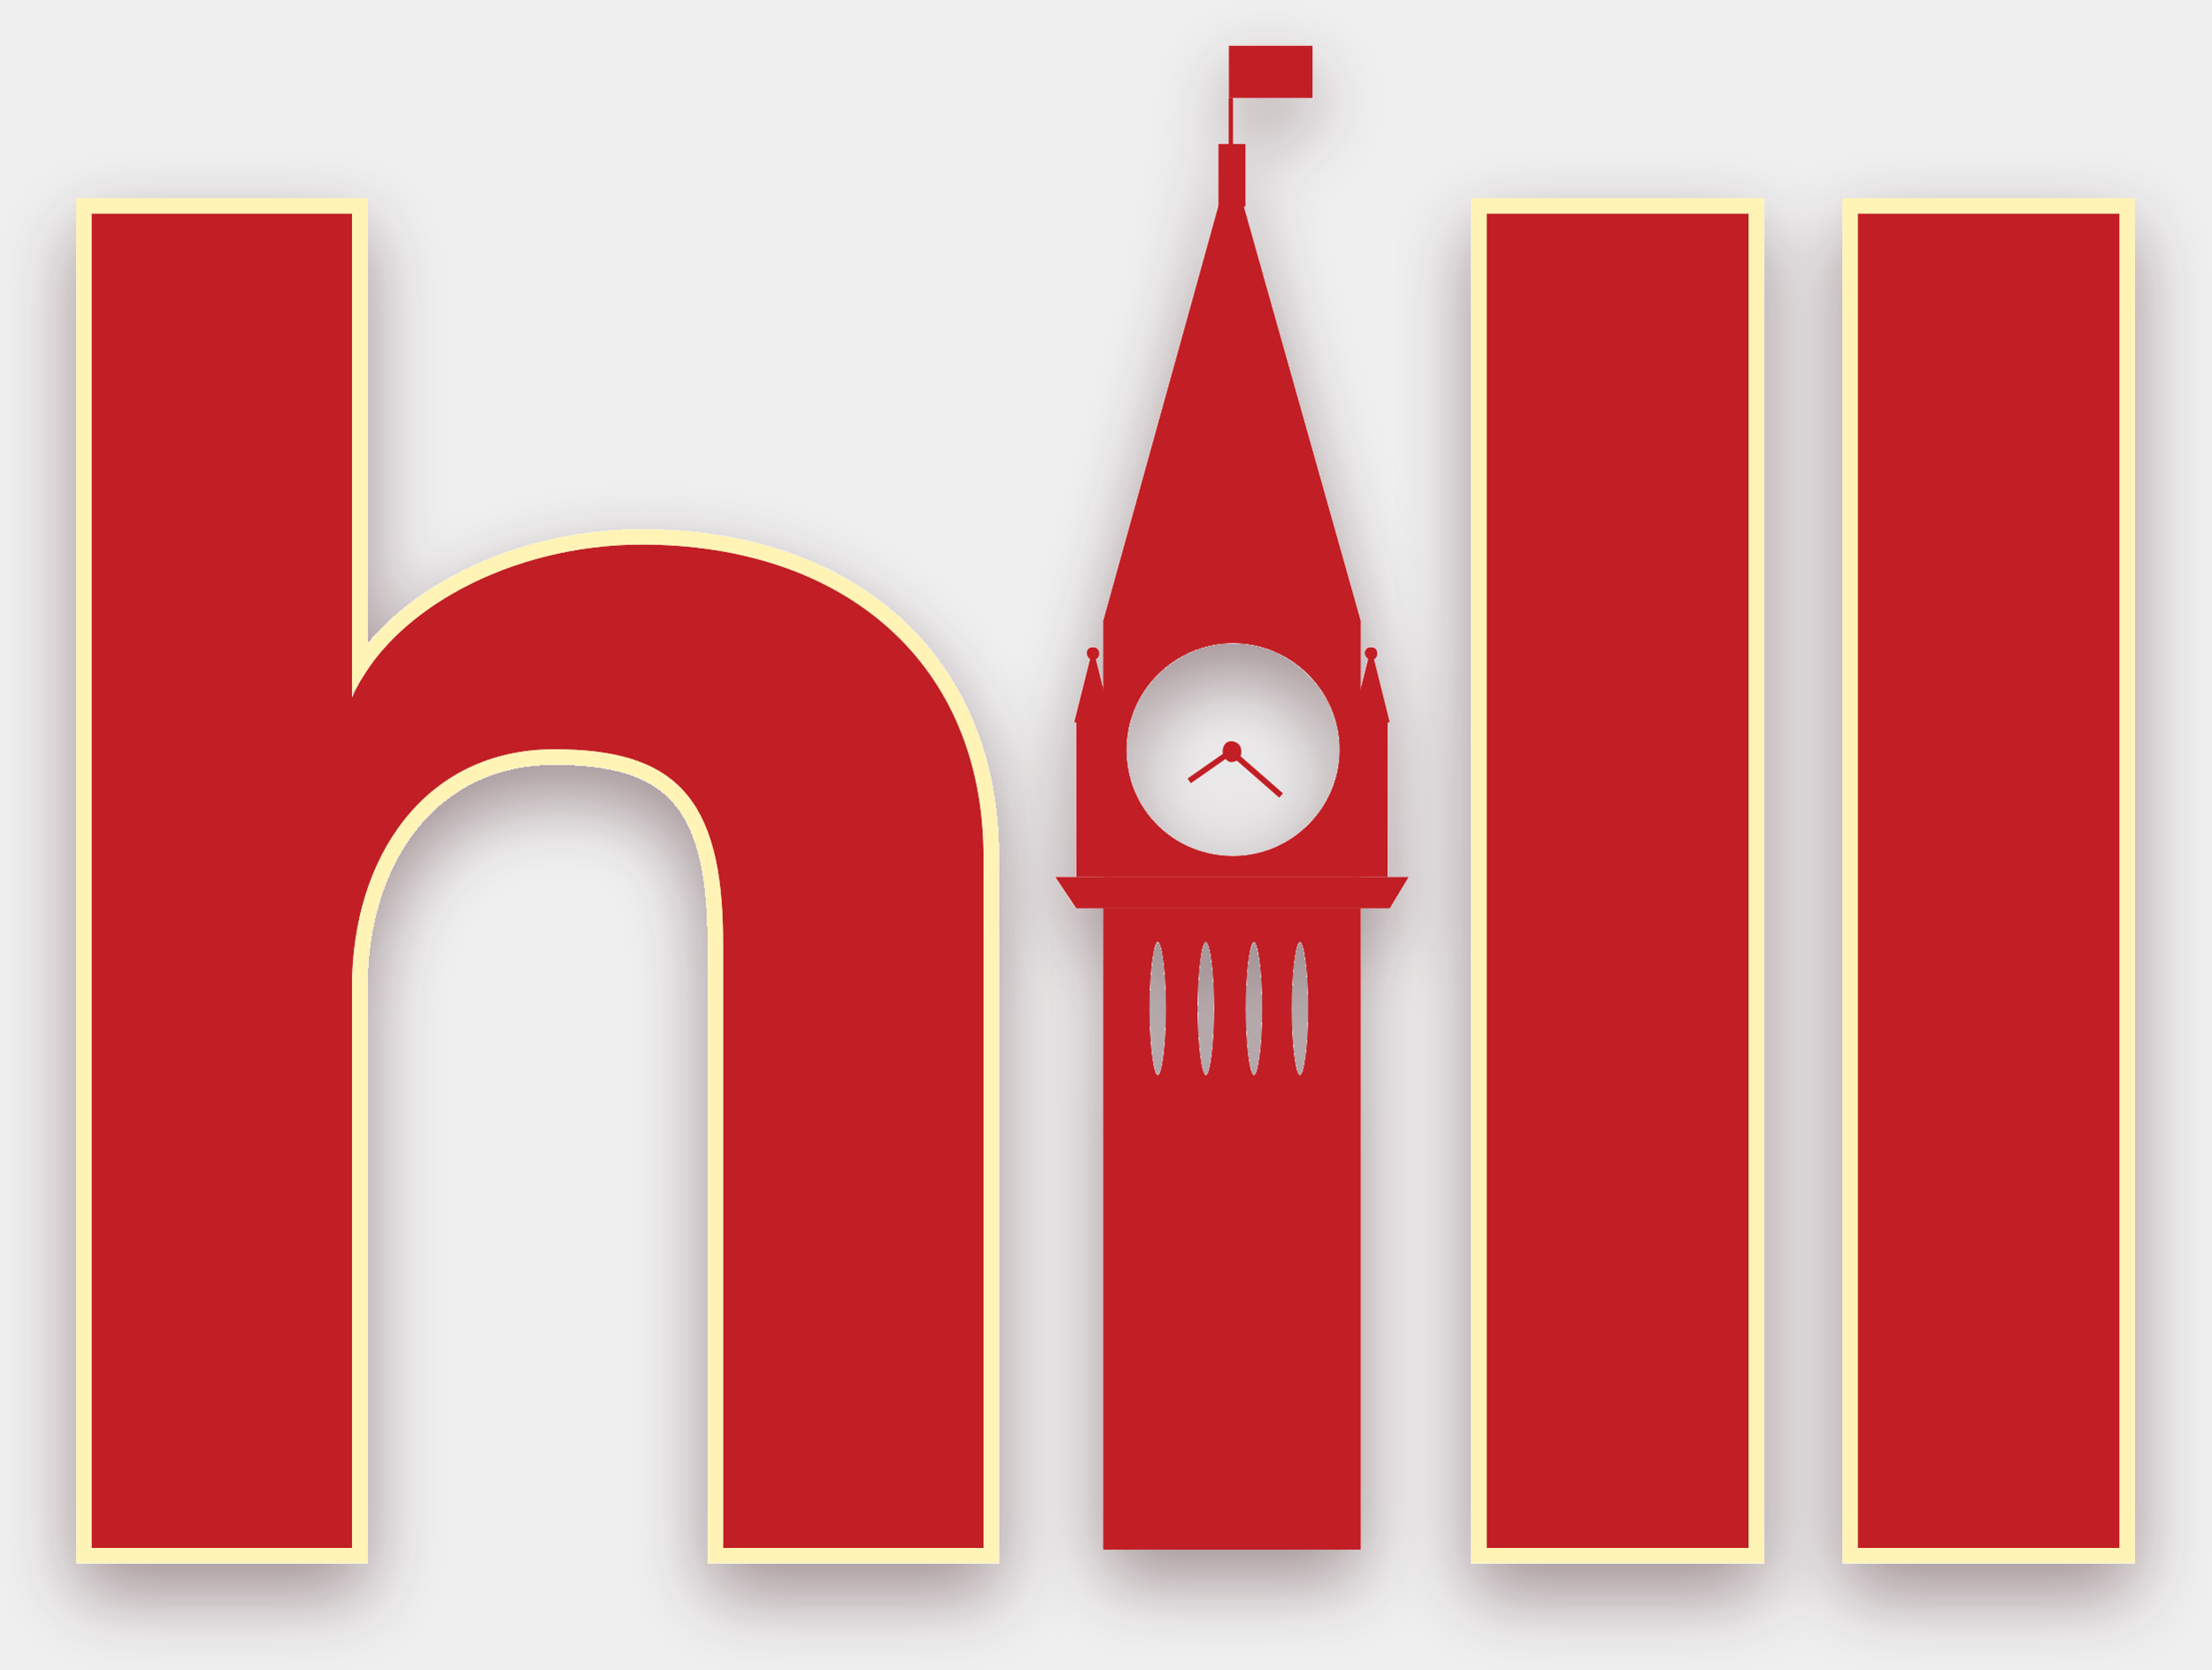
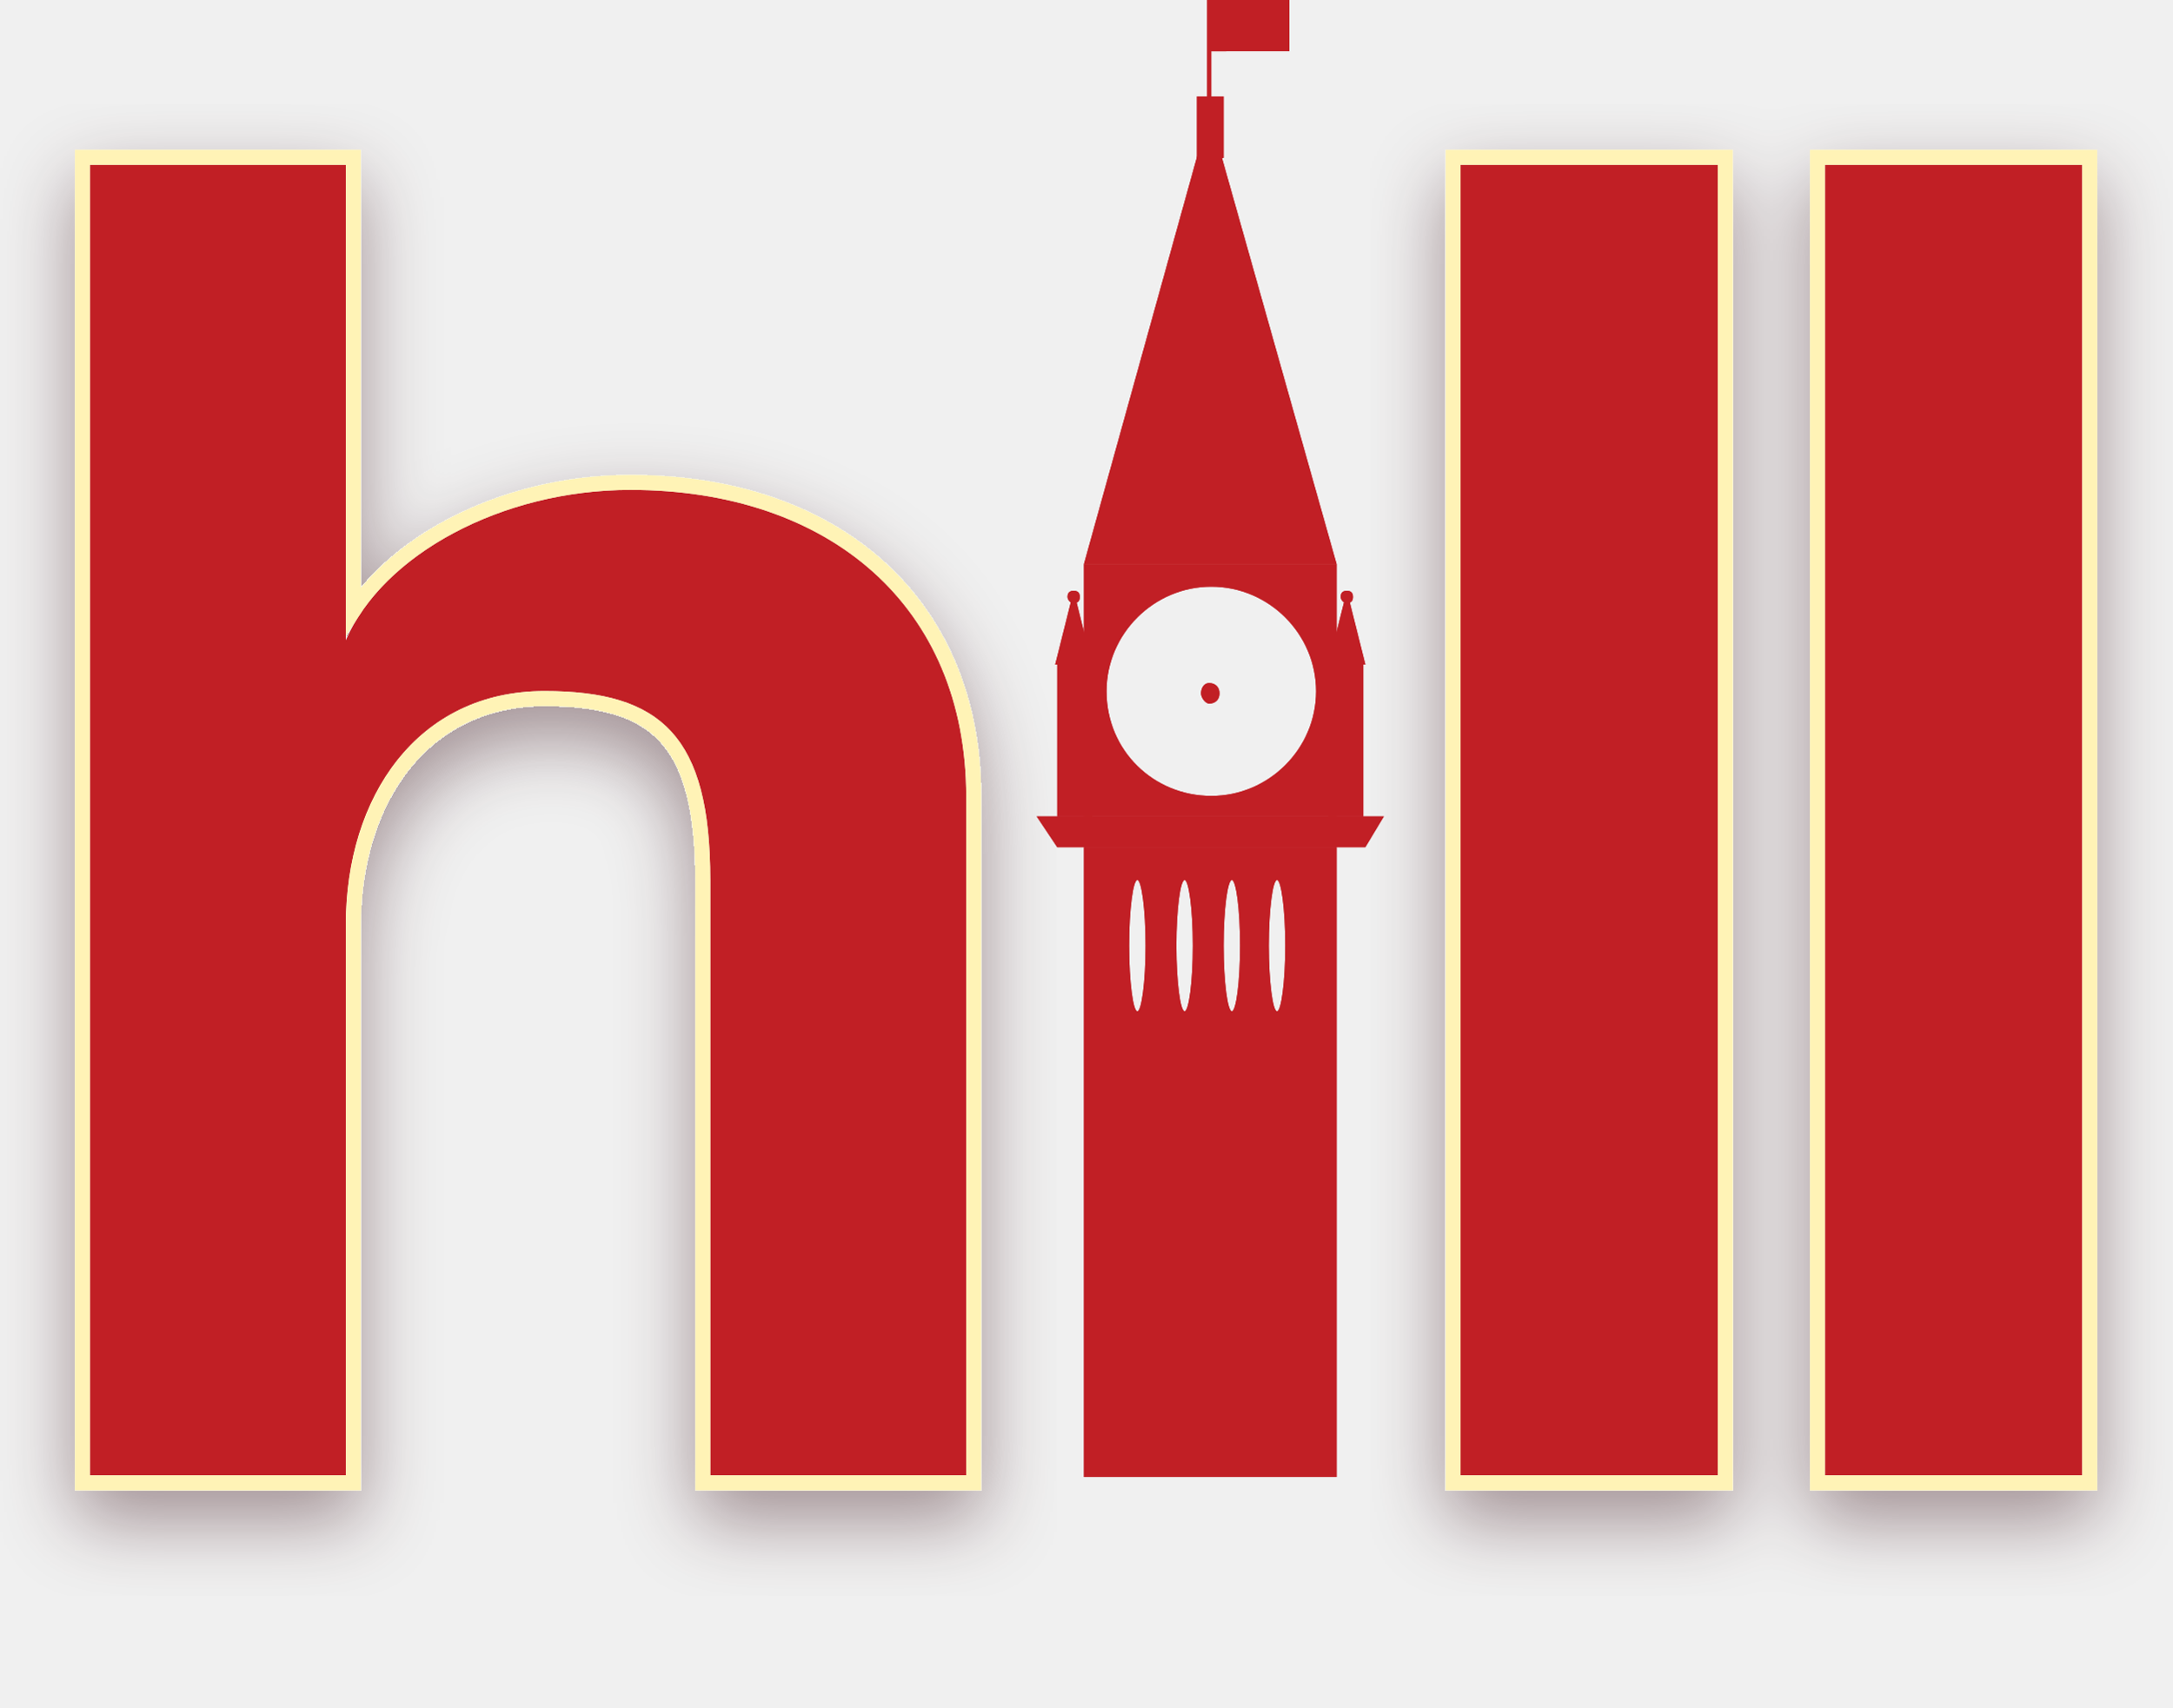
- <svg xmlns="http://www.w3.org/2000/svg" width="290" height="219" viewBox="0 0 290 219" fill="none">
-   <g filter="url(#filter0_d_34_705)">
-     <path d="M129 203V112.38C129 86.876 110.685 71.411 84.168 71.411C66.946 71.411 51.091 80.093 46.171 91.488V28H12V203H46.171V129.473C46.171 112.38 55.738 98.271 72.687 98.271C88.269 98.271 94.829 104.24 94.829 123.504V203H129Z" fill="#C11F25" />
-     <path d="M129 204H130V203V112.38C130 99.374 125.321 88.849 117.194 81.586C109.08 74.334 97.616 70.411 84.168 70.411C75.395 70.411 66.963 72.621 60.085 76.294C54.62 79.213 50.09 83.081 47.171 87.545V28V27H46.171H12H11V28V203V204H12H46.171H47.171V203V129.473C47.171 121.102 49.514 113.536 53.855 108.085C58.178 102.657 64.52 99.271 72.687 99.271C80.389 99.271 85.566 100.754 88.865 104.341C92.189 107.953 93.829 113.934 93.829 123.504V203V204H94.829H129Z" stroke="#FFF3B6" stroke-width="2" />
+ <svg xmlns="http://www.w3.org/2000/svg" width="290" height="228" viewBox="0 0 290 228" fill="none">
+   <g filter="url(#filter0_d_1_29)">
+     <path d="M129 197V106.38C129 80.876 110.685 65.411 84.168 65.411C66.946 65.411 51.091 74.093 46.171 85.488V22H12V197H46.171V123.473C46.171 106.38 55.738 92.271 72.687 92.271C88.269 92.271 94.829 98.24 94.829 117.504V197H129Z" fill="#C11F25" />
+     <path d="M129 198H130V197V106.38C130 93.374 125.321 82.849 117.194 75.586C109.08 68.334 97.616 64.411 84.168 64.411C75.395 64.411 66.963 66.621 60.085 70.294C54.62 73.213 50.09 77.081 47.171 81.545V22V21H46.171H12H11V22V197V198H12H46.171H47.171V197V123.473C47.171 115.102 49.514 107.536 53.855 102.085C58.178 96.657 64.52 93.271 72.687 93.271C80.389 93.271 85.566 94.754 88.865 98.341C92.189 101.953 93.829 107.934 93.829 117.504V197V198H94.829H129Z" stroke="#FFF3B6" stroke-width="2" />
  </g>
-   <g filter="url(#filter1_d_34_705)">
-     <mask id="path-3-inside-1_34_705" fill="white">
-       <path d="M161.719 12.848H161.171V21.065H161.719V12.848Z" />
-     </mask>
-     <path d="M161.719 12.848H161.171V21.065H161.719V12.848Z" fill="#C11F25" />
-     <path d="M161.719 12.848H162.477V12.09H161.719V12.848ZM161.171 12.848V12.09H160.413V12.848H161.171ZM161.171 21.065H160.413V21.823H161.171V21.065ZM161.719 21.065V21.823H162.477V21.065H161.719ZM161.719 12.09H161.171V13.606H161.719V12.09ZM160.413 12.848V21.065H161.929V12.848H160.413ZM161.171 21.823H161.719V20.307H161.171V21.823ZM162.477 21.065V12.848H160.961V21.065H162.477Z" fill="#C11F25" mask="url(#path-3-inside-1_34_705)" />
-     <mask id="path-5-inside-2_34_705" fill="white">
-       <path fill-rule="evenodd" clip-rule="evenodd" d="M178.449 119.12H144.716V203.206H178.449V119.12ZM151.847 141.031C152.395 141.031 152.944 137.197 152.944 132.266C152.944 127.336 152.395 123.502 151.847 123.502C151.298 123.502 150.75 127.336 150.75 132.266C150.75 137.197 151.298 141.031 151.847 141.031ZM159.253 132.266C159.253 137.197 158.705 141.031 158.156 141.031C157.608 141.031 157.059 137.197 157.059 132.266C157.059 127.336 157.608 123.502 158.156 123.502C158.705 123.502 159.253 127.336 159.253 132.266ZM170.496 141.031C171.045 141.031 171.594 137.197 171.594 132.266C171.594 127.336 171.045 123.502 170.496 123.502C169.948 123.502 169.399 127.336 169.399 132.266C169.399 137.197 169.948 141.031 170.496 141.031ZM165.562 132.266C165.562 137.197 165.014 141.031 164.465 141.031C163.917 141.031 163.368 137.197 163.368 132.266C163.368 127.336 163.917 123.502 164.465 123.502C165.014 123.502 165.562 127.336 165.562 132.266Z" />
-     </mask>
-     <path fill-rule="evenodd" clip-rule="evenodd" d="M178.449 119.12H144.716V203.206H178.449V119.12ZM151.847 141.031C152.395 141.031 152.944 137.197 152.944 132.266C152.944 127.336 152.395 123.502 151.847 123.502C151.298 123.502 150.75 127.336 150.75 132.266C150.75 137.197 151.298 141.031 151.847 141.031ZM159.253 132.266C159.253 137.197 158.705 141.031 158.156 141.031C157.608 141.031 157.059 137.197 157.059 132.266C157.059 127.336 157.608 123.502 158.156 123.502C158.705 123.502 159.253 127.336 159.253 132.266ZM170.496 141.031C171.045 141.031 171.594 137.197 171.594 132.266C171.594 127.336 171.045 123.502 170.496 123.502C169.948 123.502 169.399 127.336 169.399 132.266C169.399 137.197 169.948 141.031 170.496 141.031ZM165.562 132.266C165.562 137.197 165.014 141.031 164.465 141.031C163.917 141.031 163.368 137.197 163.368 132.266C163.368 127.336 163.917 123.502 164.465 123.502C165.014 123.502 165.562 127.336 165.562 132.266Z" fill="#C11F25" />
-     <path d="M144.716 119.12V118.362H143.958V119.12H144.716ZM178.449 119.12H179.207V118.362H178.449V119.12ZM144.716 203.206H143.958V203.964H144.716V203.206ZM178.449 203.206V203.964H179.207V203.206H178.449ZM144.716 119.878H178.449V118.362H144.716V119.878ZM145.474 203.206V119.12H143.958V203.206H145.474ZM178.449 202.448H144.716V203.964H178.449V202.448ZM177.691 119.12V203.206H179.207V119.12H177.691ZM152.186 132.266C152.186 134.707 152.05 136.865 151.849 138.399C151.748 139.172 151.635 139.76 151.522 140.141C151.465 140.337 151.419 140.437 151.398 140.472C151.388 140.49 151.403 140.457 151.456 140.412C151.512 140.363 151.646 140.273 151.847 140.273V141.789C152.116 141.789 152.318 141.669 152.443 141.562C152.564 141.459 152.647 141.338 152.704 141.242C152.819 141.048 152.906 140.81 152.977 140.569C153.122 140.077 153.248 139.398 153.353 138.596C153.563 136.981 153.702 134.756 153.702 132.266H152.186ZM151.847 124.26C151.646 124.26 151.512 124.17 151.456 124.121C151.403 124.076 151.388 124.043 151.398 124.061C151.419 124.096 151.465 124.196 151.522 124.392C151.635 124.773 151.748 125.361 151.849 126.133C152.05 127.668 152.186 129.826 152.186 132.266H153.702C153.702 129.777 153.563 127.552 153.353 125.937C153.248 125.134 153.122 124.456 152.977 123.964C152.906 123.723 152.819 123.485 152.704 123.291C152.647 123.195 152.564 123.074 152.443 122.971C152.318 122.864 152.116 122.744 151.847 122.744V124.26ZM151.508 132.266C151.508 129.826 151.644 127.668 151.844 126.133C151.945 125.361 152.059 124.773 152.171 124.392C152.229 124.196 152.274 124.096 152.295 124.061C152.306 124.043 152.29 124.076 152.237 124.121C152.181 124.17 152.047 124.26 151.847 124.26V122.744C151.578 122.744 151.375 122.864 151.251 122.971C151.13 123.074 151.046 123.195 150.989 123.291C150.875 123.485 150.788 123.723 150.717 123.964C150.572 124.456 150.446 125.134 150.341 125.937C150.13 127.552 149.992 129.777 149.992 132.266H151.508ZM151.847 140.273C152.047 140.273 152.181 140.363 152.237 140.412C152.29 140.457 152.306 140.49 152.295 140.472C152.274 140.437 152.229 140.337 152.171 140.141C152.059 139.76 151.945 139.172 151.844 138.399C151.644 136.865 151.508 134.707 151.508 132.266H149.992C149.992 134.756 150.13 136.981 150.341 138.596C150.446 139.398 150.572 140.077 150.717 140.569C150.788 140.81 150.875 141.048 150.989 141.242C151.046 141.338 151.13 141.459 151.251 141.562C151.375 141.669 151.578 141.789 151.847 141.789V140.273ZM158.156 141.789C158.425 141.789 158.628 141.669 158.752 141.562C158.873 141.459 158.957 141.338 159.014 141.242C159.128 141.048 159.215 140.81 159.286 140.569C159.431 140.077 159.557 139.398 159.662 138.596C159.873 136.981 160.011 134.756 160.011 132.266H158.495C158.495 134.707 158.359 136.865 158.159 138.399C158.058 139.172 157.944 139.76 157.832 140.141C157.774 140.337 157.728 140.437 157.708 140.472C157.697 140.49 157.713 140.457 157.765 140.412C157.821 140.363 157.956 140.273 158.156 140.273V141.789ZM156.301 132.266C156.301 134.756 156.439 136.981 156.65 138.596C156.755 139.398 156.881 140.077 157.026 140.569C157.097 140.81 157.184 141.048 157.299 141.242C157.355 141.338 157.439 141.459 157.56 141.562C157.684 141.669 157.887 141.789 158.156 141.789V140.273C158.356 140.273 158.491 140.363 158.547 140.412C158.599 140.457 158.615 140.49 158.604 140.472C158.584 140.437 158.538 140.337 158.48 140.141C158.368 139.76 158.254 139.172 158.154 138.399C157.953 136.865 157.817 134.707 157.817 132.266H156.301ZM158.156 122.744C157.887 122.744 157.684 122.864 157.56 122.971C157.439 123.074 157.355 123.195 157.299 123.291C157.184 123.485 157.097 123.723 157.026 123.964C156.881 124.456 156.755 125.135 156.65 125.937C156.439 127.552 156.301 129.777 156.301 132.266H157.817C157.817 129.826 157.953 127.668 158.154 126.133C158.254 125.361 158.368 124.773 158.48 124.392C158.538 124.196 158.584 124.096 158.604 124.061C158.615 124.043 158.599 124.076 158.547 124.121C158.491 124.17 158.356 124.26 158.156 124.26V122.744ZM160.011 132.266C160.011 129.777 159.873 127.552 159.662 125.937C159.557 125.135 159.431 124.456 159.286 123.964C159.215 123.723 159.128 123.485 159.014 123.291C158.957 123.195 158.873 123.074 158.752 122.971C158.628 122.864 158.425 122.744 158.156 122.744V124.26C157.956 124.26 157.821 124.17 157.765 124.121C157.713 124.076 157.697 124.043 157.708 124.061C157.728 124.096 157.774 124.196 157.832 124.392C157.944 124.773 158.058 125.361 158.159 126.133C158.359 127.668 158.495 129.826 158.495 132.266H160.011ZM170.836 132.266C170.836 134.707 170.7 136.865 170.499 138.399C170.398 139.172 170.284 139.76 170.172 140.141C170.114 140.337 170.069 140.437 170.048 140.472C170.038 140.49 170.053 140.457 170.106 140.412C170.162 140.363 170.296 140.273 170.496 140.273V141.789C170.765 141.789 170.968 141.669 171.093 141.562C171.213 141.459 171.297 141.338 171.354 141.242C171.468 141.048 171.556 140.81 171.626 140.569C171.771 140.077 171.897 139.398 172.002 138.596C172.213 136.981 172.352 134.756 172.352 132.266H170.836ZM170.496 124.26C170.296 124.26 170.162 124.17 170.106 124.121C170.053 124.076 170.038 124.043 170.048 124.061C170.069 124.096 170.114 124.196 170.172 124.392C170.284 124.773 170.398 125.361 170.499 126.133C170.7 127.668 170.836 129.826 170.836 132.266H172.352C172.352 129.777 172.213 127.552 172.002 125.937C171.897 125.135 171.771 124.456 171.626 123.964C171.556 123.723 171.468 123.485 171.354 123.291C171.297 123.195 171.213 123.074 171.093 122.971C170.968 122.864 170.765 122.744 170.496 122.744V124.26ZM170.157 132.266C170.157 129.826 170.293 127.668 170.494 126.133C170.595 125.361 170.709 124.773 170.821 124.392C170.879 124.196 170.924 124.096 170.945 124.061C170.955 124.043 170.94 124.076 170.887 124.121C170.831 124.17 170.697 124.26 170.496 124.26V122.744C170.228 122.744 170.025 122.864 169.9 122.971C169.78 123.074 169.696 123.195 169.639 123.291C169.525 123.485 169.437 123.723 169.367 123.964C169.222 124.456 169.096 125.135 168.991 125.937C168.78 127.552 168.642 129.777 168.642 132.266H170.157ZM170.496 140.273C170.697 140.273 170.831 140.363 170.887 140.412C170.94 140.457 170.955 140.49 170.945 140.472C170.924 140.437 170.879 140.337 170.821 140.141C170.709 139.76 170.595 139.172 170.494 138.399C170.293 136.865 170.157 134.707 170.157 132.266H168.642C168.642 134.756 168.78 136.981 168.991 138.596C169.096 139.398 169.222 140.077 169.367 140.569C169.437 140.81 169.525 141.048 169.639 141.242C169.696 141.338 169.78 141.459 169.9 141.562C170.025 141.669 170.228 141.789 170.496 141.789V140.273ZM164.465 141.789C164.734 141.789 164.937 141.669 165.061 141.562C165.182 141.459 165.266 141.338 165.323 141.242C165.437 141.048 165.524 140.81 165.595 140.569C165.74 140.077 165.866 139.398 165.971 138.596C166.182 136.981 166.32 134.756 166.32 132.266H164.804C164.804 134.707 164.668 136.865 164.468 138.399C164.367 139.172 164.253 139.76 164.141 140.141C164.083 140.337 164.038 140.437 164.017 140.472C164.006 140.49 164.022 140.457 164.074 140.412C164.131 140.363 164.265 140.273 164.465 140.273V141.789ZM162.61 132.266C162.61 134.756 162.748 136.981 162.959 138.596C163.064 139.398 163.19 140.077 163.335 140.569C163.406 140.81 163.493 141.048 163.608 141.242C163.665 141.338 163.748 141.459 163.869 141.562C163.993 141.669 164.196 141.789 164.465 141.789V140.273C164.666 140.273 164.8 140.363 164.856 140.412C164.908 140.457 164.924 140.49 164.914 140.472C164.893 140.437 164.847 140.337 164.789 140.141C164.677 139.76 164.563 139.172 164.463 138.399C164.262 136.865 164.126 134.707 164.126 132.266H162.61ZM164.465 122.744C164.196 122.744 163.993 122.864 163.869 122.971C163.748 123.074 163.665 123.195 163.608 123.291C163.493 123.485 163.406 123.723 163.335 123.964C163.19 124.456 163.064 125.135 162.959 125.937C162.748 127.552 162.61 129.777 162.61 132.266H164.126C164.126 129.826 164.262 127.668 164.463 126.133C164.563 125.361 164.677 124.773 164.789 124.392C164.847 124.196 164.893 124.096 164.914 124.061C164.924 124.043 164.908 124.076 164.856 124.121C164.8 124.17 164.666 124.26 164.465 124.26V122.744ZM166.32 132.266C166.32 129.777 166.182 127.552 165.971 125.937C165.866 125.135 165.74 124.456 165.595 123.964C165.524 123.723 165.437 123.485 165.323 123.291C165.266 123.195 165.182 123.074 165.061 122.971C164.937 122.864 164.734 122.744 164.465 122.744V124.26C164.265 124.26 164.131 124.17 164.074 124.121C164.022 124.076 164.006 124.043 164.017 124.061C164.038 124.096 164.083 124.196 164.141 124.392C164.253 124.773 164.367 125.361 164.468 126.133C164.668 127.668 164.804 129.826 164.804 132.266H166.32Z" fill="#C11F25" mask="url(#path-5-inside-2_34_705)" />
-     <path d="M141.419 118.62L139.344 115.511H183.874L182.007 118.62H141.419Z" fill="#C11F25" stroke="#C11F25" />
-     <path d="M143.79 85.704C143.79 85.919 143.737 86.011 143.696 86.052C143.655 86.093 143.563 86.147 143.347 86.147C143.213 86.147 143.108 86.084 143.025 85.981C142.933 85.865 142.903 85.741 142.903 85.704C142.903 85.489 142.956 85.397 142.997 85.356C143.038 85.315 143.131 85.261 143.347 85.261C143.563 85.261 143.655 85.315 143.696 85.356C143.737 85.397 143.79 85.489 143.79 85.704Z" fill="#C11F25" stroke="#C11F25" stroke-width="0.758" />
-     <path d="M180.264 85.704C180.264 85.919 180.21 86.011 180.169 86.052C180.128 86.093 180.036 86.147 179.82 86.147C179.686 86.147 179.582 86.084 179.499 85.981C179.406 85.865 179.376 85.741 179.376 85.704C179.376 85.489 179.43 85.397 179.471 85.356C179.512 85.315 179.604 85.261 179.82 85.261C180.036 85.261 180.128 85.315 180.169 85.356C180.21 85.397 180.264 85.489 180.264 85.704Z" fill="#C11F25" stroke="#C11F25" stroke-width="0.758" />
-     <path d="M145.373 80.821L161.449 22.919L177.788 80.821H145.373Z" fill="#C11F25" stroke="#C11F25" />
-     <path d="M160.178 26.711V19.252H162.985V26.711H160.178Z" fill="#C11F25" stroke="#C11F25" stroke-width="0.758" />
-     <path d="M177.734 114.631V94.573H181.638V114.631H177.734Z" fill="#C11F25" stroke="#C11F25" stroke-width="0.758" />
-     <path d="M141.531 114.631V94.573H145.436V114.631H141.531Z" fill="#C11F25" stroke="#C11F25" stroke-width="0.758" />
-     <path d="M161.55 12.468V6.379H171.762V12.468H161.55Z" fill="#C11F25" stroke="#C11F25" stroke-width="0.758" />
-     <path d="M145.33 94.364H141.364L143.347 86.443L145.33 94.364Z" fill="#C11F25" stroke="#C11F25" stroke-width="0.758" />
-     <path d="M181.806 94.364H177.841L179.823 86.443L181.806 94.364Z" fill="#C11F25" stroke="#C11F25" stroke-width="0.758" />
-     <mask id="path-17-inside-3_34_705" fill="white">
-       <path fill-rule="evenodd" clip-rule="evenodd" d="M144.716 81.321H178.449V115.011H144.716V81.321ZM175.71 98.303C175.71 105.972 169.402 112.272 161.723 112.272C154.044 112.272 147.736 106.246 147.736 98.303C147.736 90.634 154.044 84.335 161.723 84.335C169.402 84.335 175.71 90.634 175.71 98.303Z" />
-     </mask>
-     <path fill-rule="evenodd" clip-rule="evenodd" d="M144.716 81.321H178.449V115.011H144.716V81.321ZM175.71 98.303C175.71 105.972 169.402 112.272 161.723 112.272C154.044 112.272 147.736 106.246 147.736 98.303C147.736 90.634 154.044 84.335 161.723 84.335C169.402 84.335 175.71 90.634 175.71 98.303Z" fill="#C11F25" />
-     <path d="M178.449 81.321H179.207V80.563H178.449V81.321ZM144.716 81.321V80.563H143.958V81.321H144.716ZM178.449 115.011V115.769H179.207V115.011H178.449ZM144.716 115.011H143.958V115.769H144.716V115.011ZM178.449 80.563H144.716V82.079H178.449V80.563ZM179.207 115.011V81.321H177.691V115.011H179.207ZM144.716 115.769H178.449V114.253H144.716V115.769ZM143.958 81.321V115.011H145.474V81.321H143.958ZM161.723 113.03C169.82 113.03 176.468 106.392 176.468 98.303H174.952C174.952 105.553 168.984 111.514 161.723 111.514V113.03ZM146.978 98.303C146.978 106.676 153.636 113.03 161.723 113.03V111.514C154.452 111.514 148.494 105.817 148.494 98.303H146.978ZM161.723 83.577C153.626 83.577 146.978 90.215 146.978 98.303H148.494C148.494 91.054 154.461 85.093 161.723 85.093V83.577ZM176.468 98.303C176.468 90.215 169.82 83.577 161.723 83.577V85.093C168.984 85.093 174.952 91.054 174.952 98.303H176.468Z" fill="#C11F25" mask="url(#path-17-inside-3_34_705)" />
-     <path d="M162.44 98.577C162.44 98.901 162.333 99.142 162.174 99.302C162.014 99.461 161.773 99.567 161.447 99.567C161.353 99.567 161.177 99.481 160.996 99.24C160.823 99.009 160.729 98.744 160.729 98.577C160.729 98.355 160.787 98.087 160.912 97.888C161.026 97.705 161.188 97.586 161.447 97.586C161.773 97.586 162.014 97.693 162.174 97.852C162.333 98.011 162.44 98.252 162.44 98.577Z" fill="#C11F25" stroke="#C11F25" stroke-width="0.758" />
-     <path d="M161.447 98.577L155.962 102.411L161.447 98.577Z" fill="#C11F25" />
-     <path d="M161.447 98.577L155.962 102.411" stroke="#C11F25" stroke-width="0.758" />
-     <path d="M161.448 98.577L168.03 104.328L161.448 98.577Z" fill="#C11F25" />
-     <path d="M161.448 98.577L168.03 104.328" stroke="#C11F25" stroke-width="0.758" />
-   </g>
-   <g filter="url(#filter2_d_34_705)">
-     <path d="M229.354 203V28H195V203H229.354ZM278 203V28H243.646V203H278Z" fill="#C11F25" />
-     <path d="M229.354 204H230.354V203V28V27H229.354H195H194V28V203V204H195H229.354ZM278 204H279V203V28V27H278H243.646H242.646V28V203V204H243.646H278Z" stroke="#FFF3B6" stroke-width="2" />
+   <path d="M161.719 6.848H161.171V15.065H161.719V6.848Z" fill="#C11F25" />
+   <path fill-rule="evenodd" clip-rule="evenodd" d="M178.449 113.12H144.716V197.206H178.449V113.12ZM151.847 135.031C152.395 135.031 152.944 131.197 152.944 126.266C152.944 121.336 152.395 117.502 151.847 117.502C151.298 117.502 150.75 121.336 150.75 126.266C150.75 131.197 151.298 135.031 151.847 135.031ZM159.253 126.266C159.253 131.197 158.705 135.031 158.156 135.031C157.608 135.031 157.059 131.197 157.059 126.266C157.059 121.336 157.608 117.502 158.156 117.502C158.705 117.502 159.253 121.336 159.253 126.266ZM170.496 135.031C171.045 135.031 171.594 131.197 171.594 126.266C171.594 121.336 171.045 117.502 170.496 117.502C169.948 117.502 169.399 121.336 169.399 126.266C169.399 131.197 169.948 135.031 170.496 135.031ZM165.562 126.266C165.562 131.197 165.014 135.031 164.465 135.031C163.917 135.031 163.368 131.197 163.368 126.266C163.368 121.336 163.917 117.502 164.465 117.502C165.014 117.502 165.562 121.336 165.562 126.266Z" fill="#C11F25" />
+   <path d="M138.409 109.011H184.758L182.29 113.12H141.152L138.409 109.011Z" fill="#C11F25" />
+   <path d="M143.347 80.526C143.895 80.526 144.169 80.252 144.169 79.704C144.169 79.156 143.895 78.882 143.347 78.882C142.798 78.882 142.524 79.156 142.524 79.704C142.524 79.978 142.798 80.526 143.347 80.526Z" fill="#C11F25" />
+   <path d="M179.82 80.526C180.368 80.526 180.643 80.252 180.643 79.704C180.643 79.156 180.368 78.882 179.82 78.882C179.271 78.882 178.997 79.156 178.997 79.704C178.997 79.978 179.271 80.526 179.82 80.526Z" fill="#C11F25" />
+   <path d="M161.445 15.064L178.449 75.321H144.716L161.445 15.064Z" fill="#C11F25" />
+   <path d="M163.364 12.873H159.799V21.09H163.364V12.873Z" fill="#C11F25" />
+   <path d="M182.017 88.194H177.355V109.011H182.017V88.194Z" fill="#C11F25" />
+   <path d="M145.815 88.194H141.152V109.011H145.815V88.194Z" fill="#C11F25" />
+   <path d="M172.141 0H161.171V6.848L172.141 6.847V0Z" fill="#C11F25" />
+   <path d="M143.347 78.882L140.879 88.743H145.815L143.347 78.882Z" fill="#C11F25" />
+   <path d="M179.823 78.882L177.355 88.743H182.292L179.823 78.882Z" fill="#C11F25" />
+   <path fill-rule="evenodd" clip-rule="evenodd" d="M144.716 75.321H178.449V109.011H144.716V75.321ZM175.71 92.303C175.71 99.972 169.402 106.272 161.723 106.272C154.044 106.272 147.736 100.246 147.736 92.303C147.736 84.634 154.044 78.335 161.723 78.335C169.402 78.335 175.71 84.634 175.71 92.303Z" fill="#C11F25" />
+   <path d="M161.447 93.946C162.27 93.946 162.819 93.399 162.819 92.577C162.819 91.755 162.27 91.207 161.447 91.207C160.625 91.207 160.35 92.029 160.35 92.577C160.35 93.125 160.899 93.946 161.447 93.946Z" fill="#C11F25" />
+   <path d="M161.447 92.577L155.962 96.411Z" fill="#C11F25" />
+   <path d="M161.448 92.577L168.03 98.328Z" fill="#C11F25" />
+   <path d="M161.719 6.848H161.171V15.065H161.719V6.848Z" fill="#C11F25" />
+   <path fill-rule="evenodd" clip-rule="evenodd" d="M178.449 113.12H144.716V197.206H178.449V113.12ZM151.847 135.031C152.395 135.031 152.944 131.197 152.944 126.266C152.944 121.336 152.395 117.502 151.847 117.502C151.298 117.502 150.75 121.336 150.75 126.266C150.75 131.197 151.298 135.031 151.847 135.031ZM159.253 126.266C159.253 131.197 158.705 135.031 158.156 135.031C157.608 135.031 157.059 131.197 157.059 126.266C157.059 121.336 157.608 117.502 158.156 117.502C158.705 117.502 159.253 121.336 159.253 126.266ZM170.496 135.031C171.045 135.031 171.594 131.197 171.594 126.266C171.594 121.336 171.045 117.502 170.496 117.502C169.948 117.502 169.399 121.336 169.399 126.266C169.399 131.197 169.948 135.031 170.496 135.031ZM165.562 126.266C165.562 131.197 165.014 135.031 164.465 135.031C163.917 135.031 163.368 131.197 163.368 126.266C163.368 121.336 163.917 117.502 164.465 117.502C165.014 117.502 165.562 121.336 165.562 126.266Z" fill="#C11F25" />
+   <path d="M138.409 109.011H184.758L182.29 113.12H141.152L138.409 109.011Z" fill="#C11F25" />
+   <path d="M143.347 80.526C143.895 80.526 144.169 80.252 144.169 79.704C144.169 79.156 143.895 78.882 143.347 78.882C142.798 78.882 142.524 79.156 142.524 79.704C142.524 79.978 142.798 80.526 143.347 80.526Z" fill="#C11F25" />
+   <path d="M179.82 80.526C180.368 80.526 180.643 80.252 180.643 79.704C180.643 79.156 180.368 78.882 179.82 78.882C179.271 78.882 178.997 79.156 178.997 79.704C178.997 79.978 179.271 80.526 179.82 80.526Z" fill="#C11F25" />
+   <path d="M161.445 15.064L178.449 75.321H144.716L161.445 15.064Z" fill="#C11F25" />
+   <path d="M163.364 12.873H159.799V21.09H163.364V12.873Z" fill="#C11F25" />
+   <path d="M182.017 88.194H177.355V109.011H182.017V88.194Z" fill="#C11F25" />
+   <path d="M145.815 88.194H141.152V109.011H145.815V88.194Z" fill="#C11F25" />
+   <path d="M172.141 0H161.171V6.848L172.141 6.847V0Z" fill="#C11F25" />
+   <path d="M143.347 78.882L140.879 88.743H145.815L143.347 78.882Z" fill="#C11F25" />
+   <path d="M179.823 78.882L177.355 88.743H182.292L179.823 78.882Z" fill="#C11F25" />
+   <path fill-rule="evenodd" clip-rule="evenodd" d="M144.716 75.321H178.449V109.011H144.716V75.321ZM175.71 92.303C175.71 99.972 169.402 106.272 161.723 106.272C154.044 106.272 147.736 100.246 147.736 92.303C147.736 84.634 154.044 78.335 161.723 78.335C169.402 78.335 175.71 84.634 175.71 92.303Z" fill="#C11F25" />
+   <path d="M161.447 93.946C162.27 93.946 162.819 93.399 162.819 92.577C162.819 91.755 162.27 91.207 161.447 91.207C160.625 91.207 160.35 92.029 160.35 92.577C160.35 93.125 160.899 93.946 161.447 93.946Z" fill="#C11F25" />
+   <path d="M161.447 92.577L155.962 96.411Z" fill="#C11F25" />
+   <path d="M161.448 92.577L168.03 98.328Z" fill="#C11F25" />
+   <g filter="url(#filter1_d_1_29)">
+     <path d="M229.354 197V22H195V197H229.354ZM278 197V22H243.646V197H278Z" fill="#C11F25" />
+     <path d="M229.354 198H230.354V197V22V21H229.354H195H194V22V197V198H195H229.354ZM278 198H279V197V22V21H278H243.646H242.646V22V197V198H243.646H278Z" stroke="#FFF3B6" stroke-width="2" />
  </g>
  <defs>
-     <filter id="filter0_d_34_705" x="0" y="20" width="141" height="199" filterUnits="userSpaceOnUse" color-interpolation-filters="sRGB">
+     <filter id="filter0_d_1_29" x="0" y="14" width="141" height="199" filterUnits="userSpaceOnUse" color-interpolation-filters="sRGB">
      <feFlood flood-opacity="0" result="BackgroundImageFix" />
      <feColorMatrix in="SourceAlpha" type="matrix" values="0 0 0 0 0 0 0 0 0 0 0 0 0 0 0 0 0 0 127 0" result="hardAlpha" />
      <feOffset dy="4" />
      <feGaussianBlur stdDeviation="5" />
      <feComposite in2="hardAlpha" operator="out" />
      <feColorMatrix type="matrix" values="0 0 0 0 0.169 0 0 0 0 0 0 0 0 0 0.035 0 0 0 0.4 0" />
-       <feBlend mode="normal" in2="BackgroundImageFix" result="effect1_dropShadow_34_705" />
-       <feBlend mode="normal" in="SourceGraphic" in2="effect1_dropShadow_34_705" result="shape" />
+       <feBlend mode="normal" in2="BackgroundImageFix" result="effect1_dropShadow_1_29" />
+       <feBlend mode="normal" in="SourceGraphic" in2="effect1_dropShadow_1_29" result="shape" />
    </filter>
-     <filter id="filter1_d_34_705" x="128.409" y="0" width="66.349" height="217.206" filterUnits="userSpaceOnUse" color-interpolation-filters="sRGB">
+     <filter id="filter1_d_1_29" x="183" y="14" width="107" height="199" filterUnits="userSpaceOnUse" color-interpolation-filters="sRGB">
      <feFlood flood-opacity="0" result="BackgroundImageFix" />
      <feColorMatrix in="SourceAlpha" type="matrix" values="0 0 0 0 0 0 0 0 0 0 0 0 0 0 0 0 0 0 127 0" result="hardAlpha" />
      <feOffset dy="4" />
      <feGaussianBlur stdDeviation="5" />
      <feComposite in2="hardAlpha" operator="out" />
      <feColorMatrix type="matrix" values="0 0 0 0 0.169 0 0 0 0 0 0 0 0 0 0.035 0 0 0 0.4 0" />
-       <feBlend mode="normal" in2="BackgroundImageFix" result="effect1_dropShadow_34_705" />
-       <feBlend mode="normal" in="SourceGraphic" in2="effect1_dropShadow_34_705" result="shape" />
-     </filter>
-     <filter id="filter2_d_34_705" x="183" y="20" width="107" height="199" filterUnits="userSpaceOnUse" color-interpolation-filters="sRGB">
-       <feFlood flood-opacity="0" result="BackgroundImageFix" />
-       <feColorMatrix in="SourceAlpha" type="matrix" values="0 0 0 0 0 0 0 0 0 0 0 0 0 0 0 0 0 0 127 0" result="hardAlpha" />
-       <feOffset dy="4" />
-       <feGaussianBlur stdDeviation="5" />
-       <feComposite in2="hardAlpha" operator="out" />
-       <feColorMatrix type="matrix" values="0 0 0 0 0.169 0 0 0 0 0 0 0 0 0 0.035 0 0 0 0.4 0" />
-       <feBlend mode="normal" in2="BackgroundImageFix" result="effect1_dropShadow_34_705" />
-       <feBlend mode="normal" in="SourceGraphic" in2="effect1_dropShadow_34_705" result="shape" />
+       <feBlend mode="normal" in2="BackgroundImageFix" result="effect1_dropShadow_1_29" />
+       <feBlend mode="normal" in="SourceGraphic" in2="effect1_dropShadow_1_29" result="shape" />
    </filter>
  </defs>
</svg>
